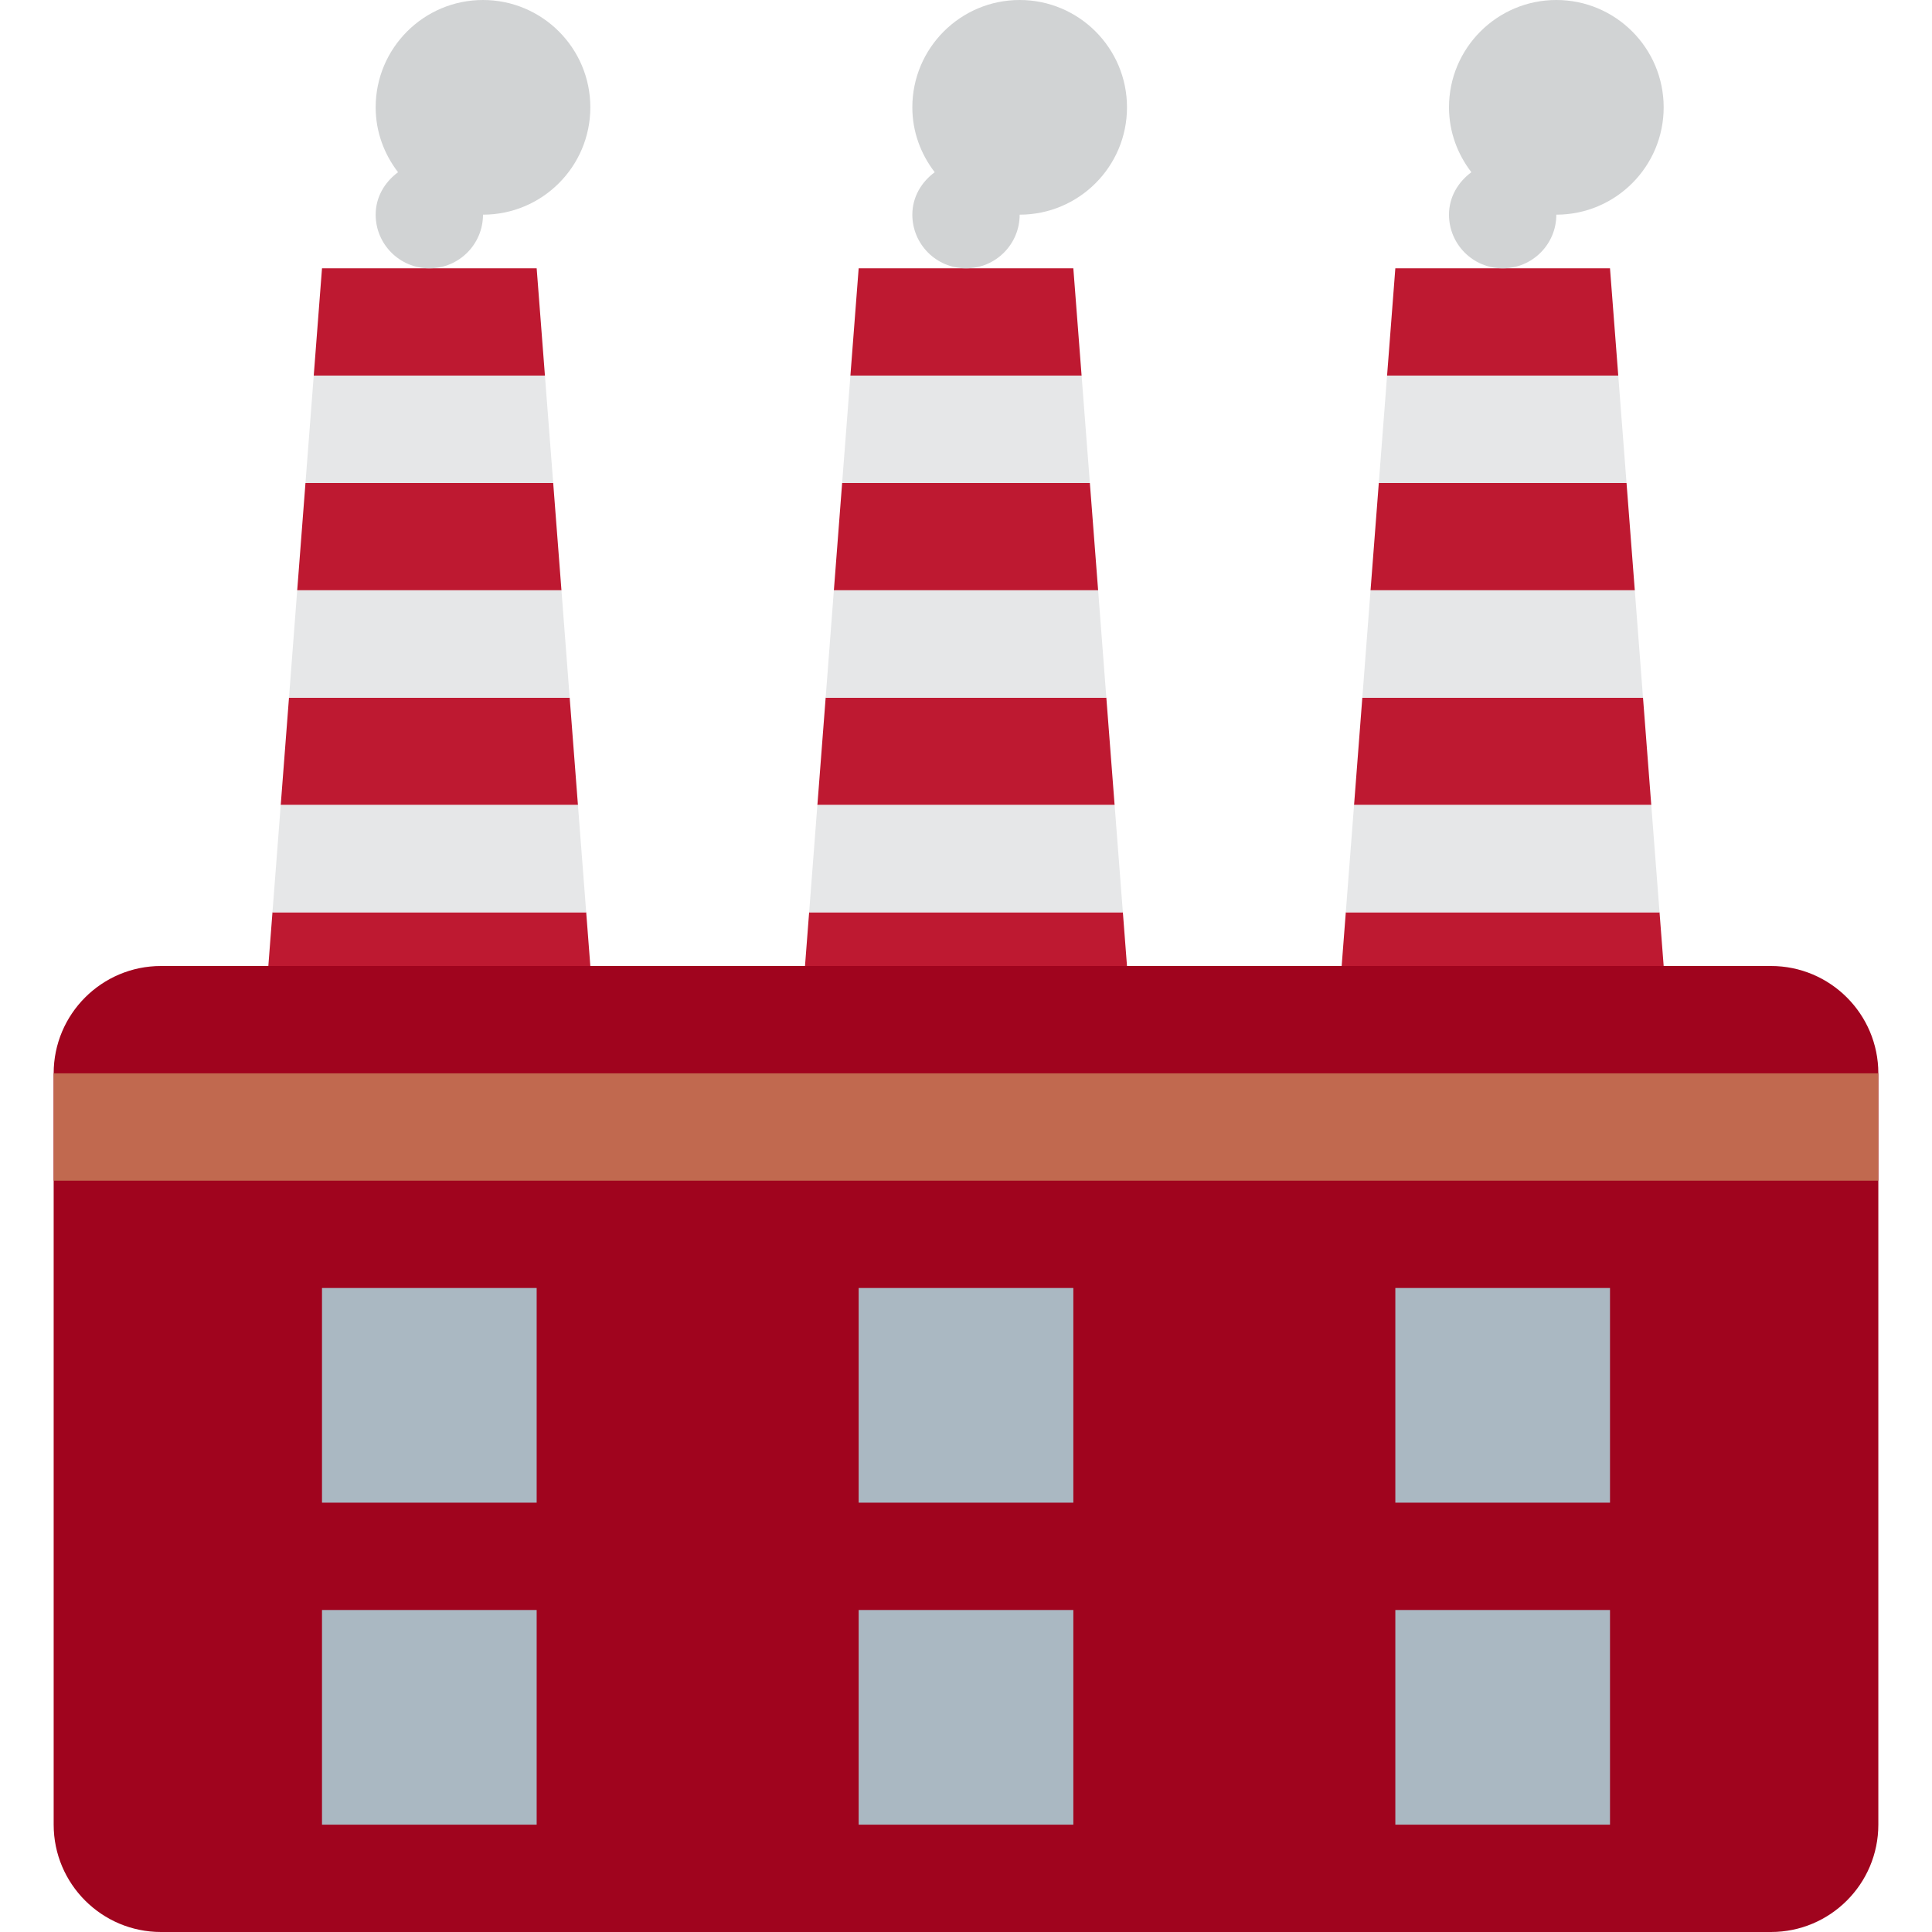
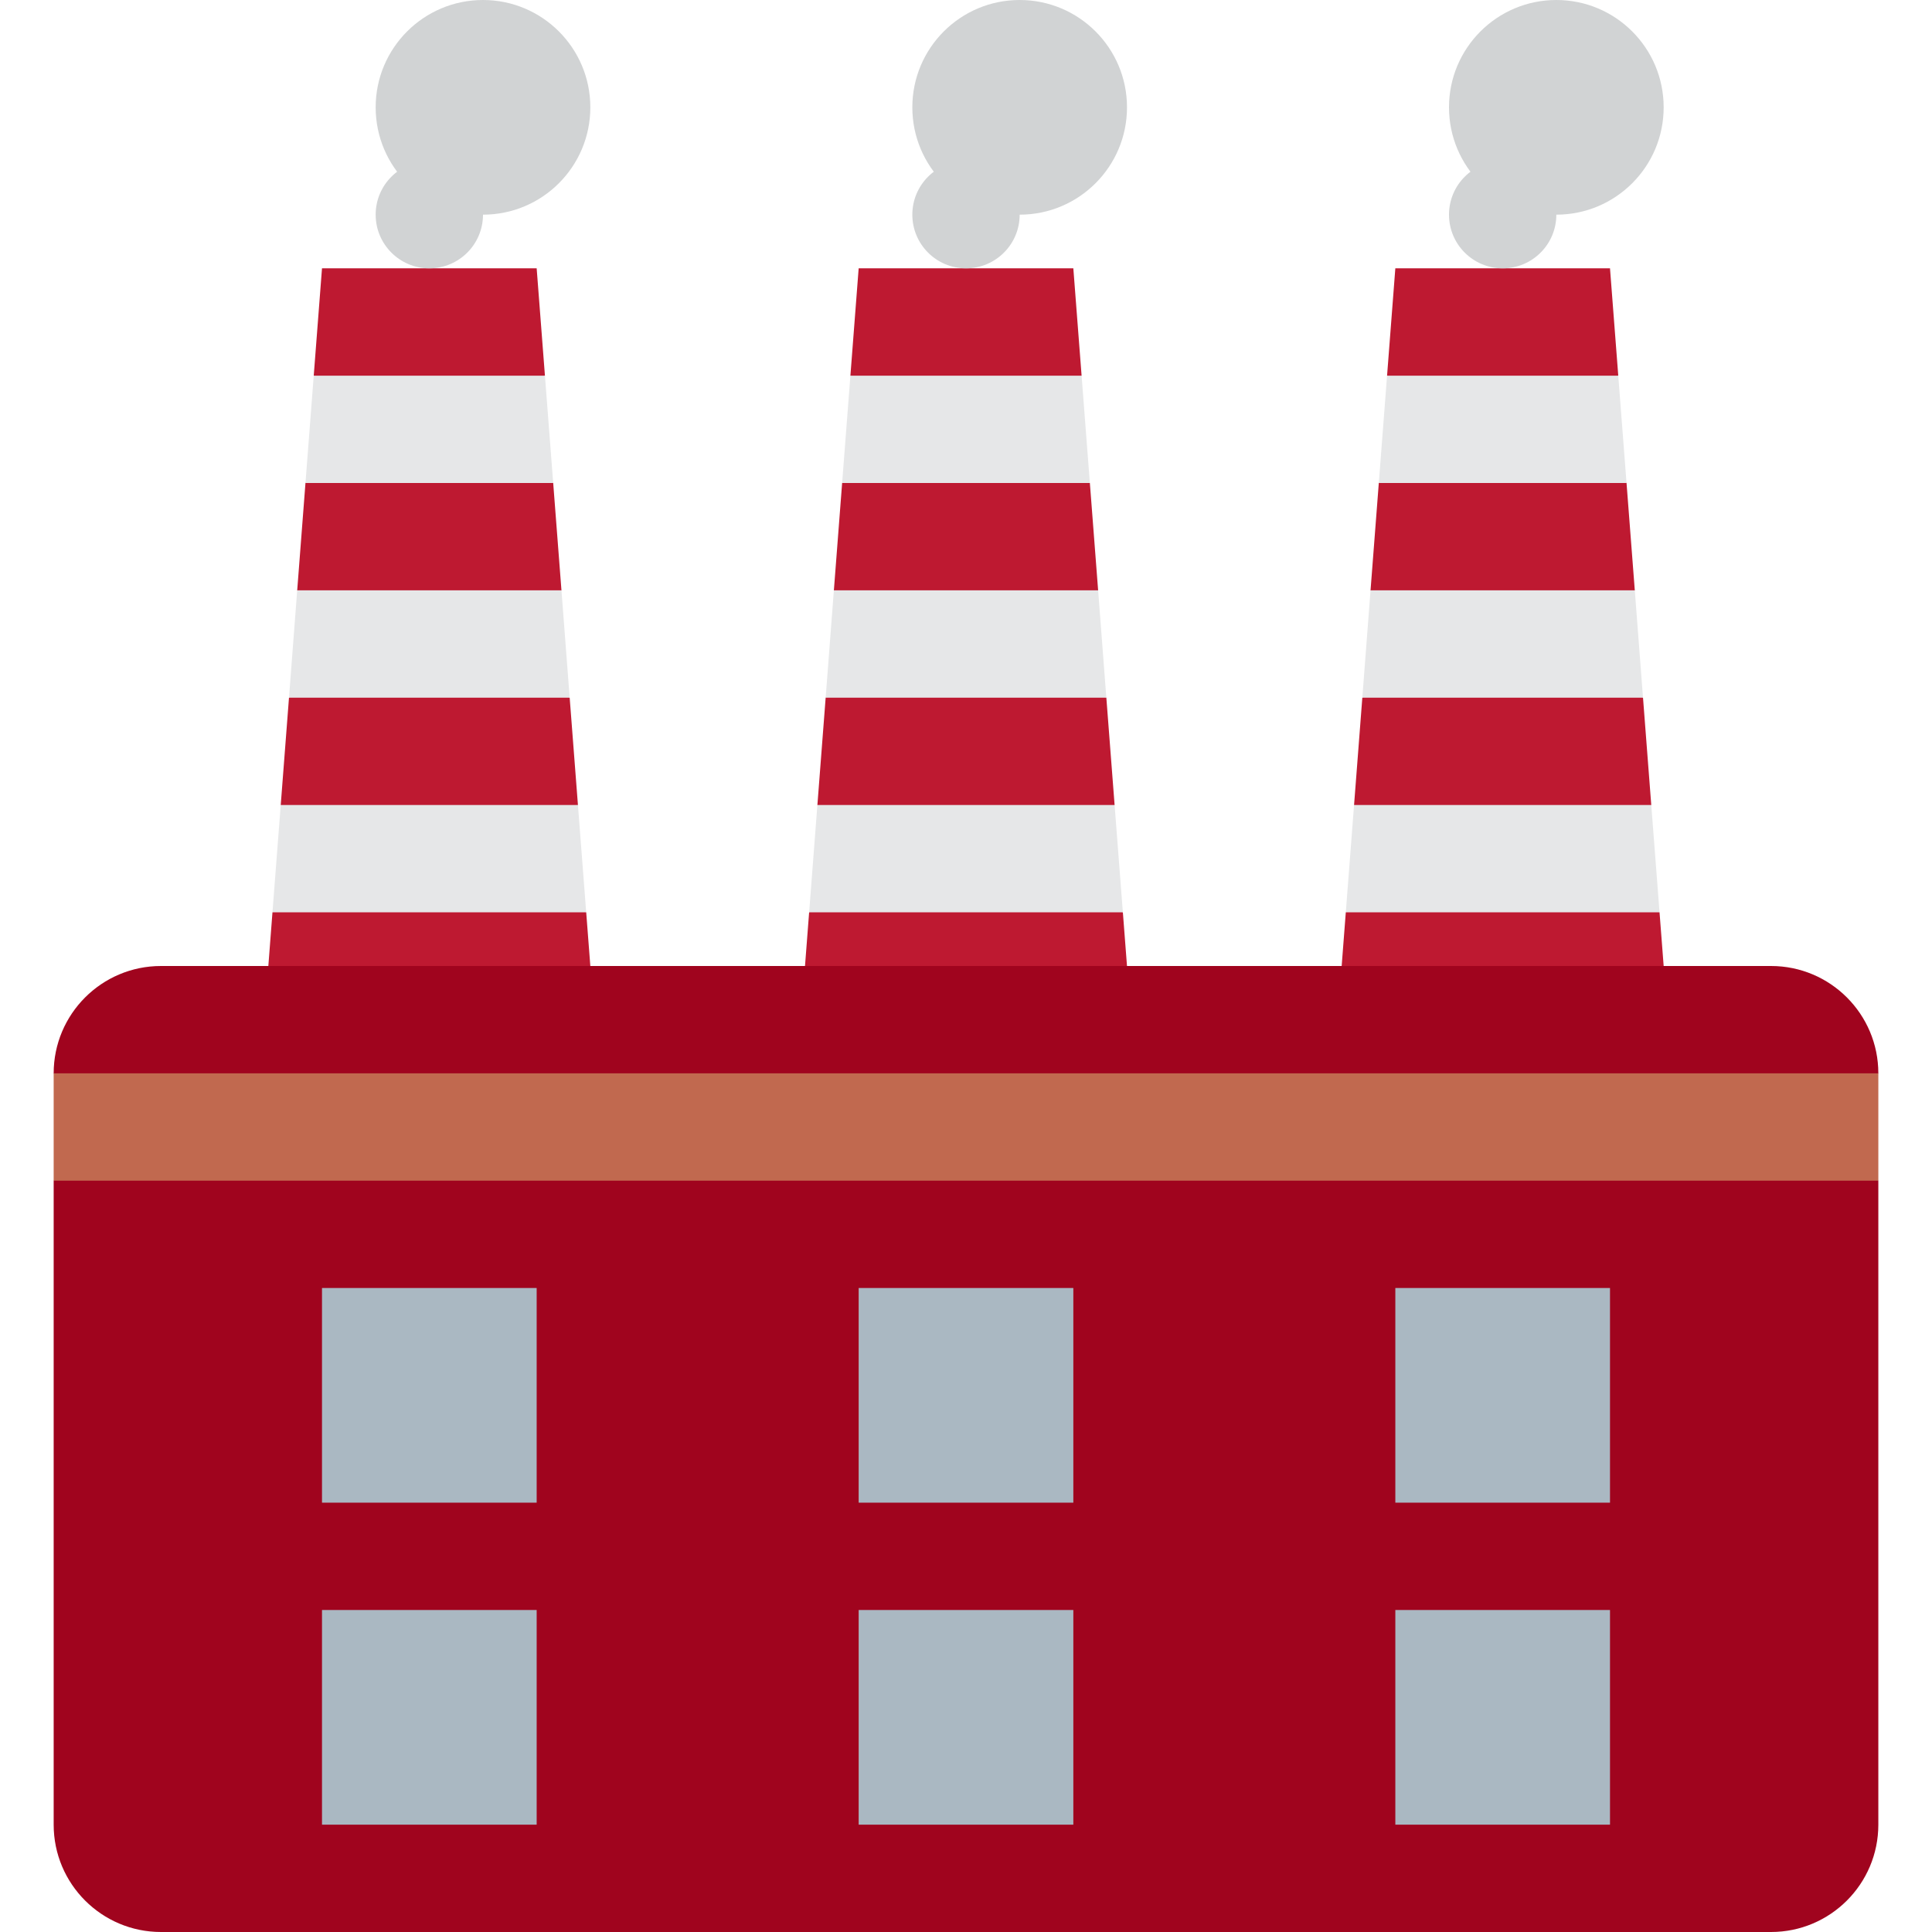
<svg xmlns="http://www.w3.org/2000/svg" viewBox="0 0 36 36">
-   <path fill="#BE1931" d="M10.308 9H5.692l-.154 2h4.924zM10 5H6l-.154 2h4.308zm.615 8h-5.23l-.154 2h5.538zM5 18h6l-.077-1H5.077zm15.615-5h-5.23l-.154 2h5.538zM15 18h6l-.077-1h-5.846zm5.308-9h-4.616l-.154 2h4.924zM20 5h-4l-.154 2h4.308zm10.308 4h-4.616l-.154 2h4.924zm-5.231 8L25 18h6l-.077-1zm5.538-4h-5.23l-.154 2h5.538zM30 5h-4l-.154 2h4.308z" />
-   <path fill="#E6E7E8" d="M10.462 11H5.538l-.153 2h5.23zm-.308-4H5.846l-.154 2h4.616zm-4.923 8l-.154 2h5.846l-.154-2zm15.231-4h-4.924l-.153 2h5.23zm-.308-4h-4.308l-.154 2h4.616zm-4.923 8l-.154 2h5.846l-.154-2zm15.231-4h-4.924l-.153 2h5.23zm.307 4h-5.538l-.154 2h5.846zm-.615-8h-4.308l-.154 2h4.616z" />
-   <path fill="#A0041E" d="M35 34c0 1.104-.896 2-2 2H3c-1.104 0-2-.896-2-2V20c0-1.104.896-2 2-2h30c1.104 0 2 .896 2 2v14z" />
-   <path fill="#C1694F" d="M1 20h34v2H1z" />
-   <path fill="#AAB8C2" d="M6 24h4v4H6zm10 0h4v4h-4zm10 0h4v4h-4zM6 30h4v4H6zm10 0h4v4h-4zm10 0h4v4h-4z" />
-   <path fill="#D1D3D4" d="M9 0C7.896 0 7 .896 7 2c0 .457.159.873.417 1.209C7.17 3.392 7 3.67 7 4c0 .552.448 1 1 1s1-.448 1-1c1.104 0 2-.896 2-2s-.896-2-2-2zm10 0c-1.104 0-2 .896-2 2 0 .457.159.873.417 1.209C17.17 3.392 17 3.67 17 4c0 .552.448 1 1 1s1-.448 1-1c1.104 0 2-.896 2-2s-.896-2-2-2zm10 0c-1.104 0-2 .896-2 2 0 .457.159.873.417 1.209C27.17 3.392 27 3.67 27 4c0 .552.447 1 1 1s1-.448 1-1c1.104 0 2-.896 2-2s-.896-2-2-2z" />
+   <path fill="#BE1931" d="M 6,5 h4 l 0.154,2 l -1.5,1 l 1.654,1 l 0.154,2 l -1.5,1 l 1.653,1 l 0.154,2 l -1.5,1 l 1.654,1 l 0.077,1 v2 h-6 v-2 l 0.077,-1 l 1.5,-1 l -1.346,-1 l 0.154,-2 l 1.5,-1 l -1.347,-1 l 0.154,-2 l 1.5,-1 l -1.346,-1 l 0.154,-2 Z" />
+   <path fill="#BE1931" d="M 16,5 h4 l 0.154,2 l -1.5,1 l 1.654,1 l 0.154,2 l -1.5,1 l 1.653,1 l 0.154,2 l -1.5,1 l 1.654,1 l 0.077,1 v2 h-6 v-2 l 0.077,-1 l 1.5,-1 l -1.346,-1 l 0.154,-2 l 1.5,-1 l -1.347,-1 l 0.154,-2 l 1.5,-1 l -1.346,-1 l 0.154,-2 Z" />
+   <path fill="#BE1931" d="M 26,5 h4 l 0.154,2 l -1.5,1 l 1.654,1 l 0.154,2 l -1.5,1 l 1.653,1 l 0.154,2 l -1.5,1 l 1.654,1 l 0.077,1 v2 h-6 v-2 l 0.077,-1 l 1.5,-1 l -1.346,-1 l 0.154,-2 l 1.5,-1 l -1.347,-1 l 0.154,-2 l 1.5,-1 l -1.346,-1 l 0.154,-2 Z" />
+   <path fill="#E6E7E8" d="M 5.077,17 l 0.154,-2 h5.538 l 0.154,2 h-5.846 Z" />
+   <path fill="#E6E7E8" d="M 15.077,17 l 0.154,-2 h5.538 l 0.154,2 h-5.846 Z" />
+   <path fill="#E6E7E8" d="M 25.077,17 l 0.154,-2 h5.538 l 0.154,2 h-5.846 Z" />
+   <path fill="#E6E7E8" d="M 5.385,13 l 0.153,-2 h4.924 l 0.153,2 h-5.23 Z" />
+   <path fill="#E6E7E8" d="M 15.385,13 l 0.153,-2 h4.924 l 0.153,2 h-5.23 Z" />
+   <path fill="#E6E7E8" d="M 25.385,13 l 0.153,-2 h4.924 l 0.153,2 h-5.23 Z" />
+   <path fill="#E6E7E8" d="M 5.692,9 l 0.154,-2 h4.308 l 0.154,2 h-4.616 Z" />
+   <path fill="#E6E7E8" d="M 15.692,9 l 0.154,-2 h4.308 l 0.154,2 h-4.616 Z" />
+   <path fill="#E6E7E8" d="M 25.692,9 l 0.154,-2 h4.308 l 0.154,2 h-4.616 Z" />
+   <circle cx="8" cy="4" r="1" fill="#D1D3D4" />
+   <circle cx="18" cy="4" r="1" fill="#D1D3D4" />
+   <circle cx="28" cy="4" r="1" fill="#D1D3D4" />
+   <circle cx="9" cy="2" r="2" fill="#D1D3D4" />
+   <circle cx="19" cy="2" r="2" fill="#D1D3D4" />
+   <circle cx="29" cy="2" r="2" fill="#D1D3D4" />
+   <path fill="#A0041E" d="M 1,20 a 2,2 0 01 2,-2 h30 a 2,2 0 01 2,2 l -1,1 l 1,1 v12 a 2,2 0 01 -2,2 h-30 a 2,2 0 01 -2,-2 v-12 l 1,-1 l -1,-1 Z" />
+   <path d="M 1,20 h34 v2 h-34 v-2 Z" fill="#C1694F" />
+   <path d="M 6,24 h4 v4 h-4 v-4 Z" fill="#AAB8C2" />
+   <path d="M 16,24 h4 v4 h-4 v-4 Z" fill="#AAB8C2" />
+   <path d="M 26,24 h4 v4 h-4 v-4 Z" fill="#AAB8C2" />
+   <path d="M 6,30 h4 v4 h-4 v-4 Z" fill="#AAB8C2" />
+   <path d="M 16,30 h4 v4 h-4 v-4 Z" fill="#AAB8C2" />
+   <path d="M 26,30 h4 v4 h-4 v-4 Z" fill="#AAB8C2" />
</svg>
